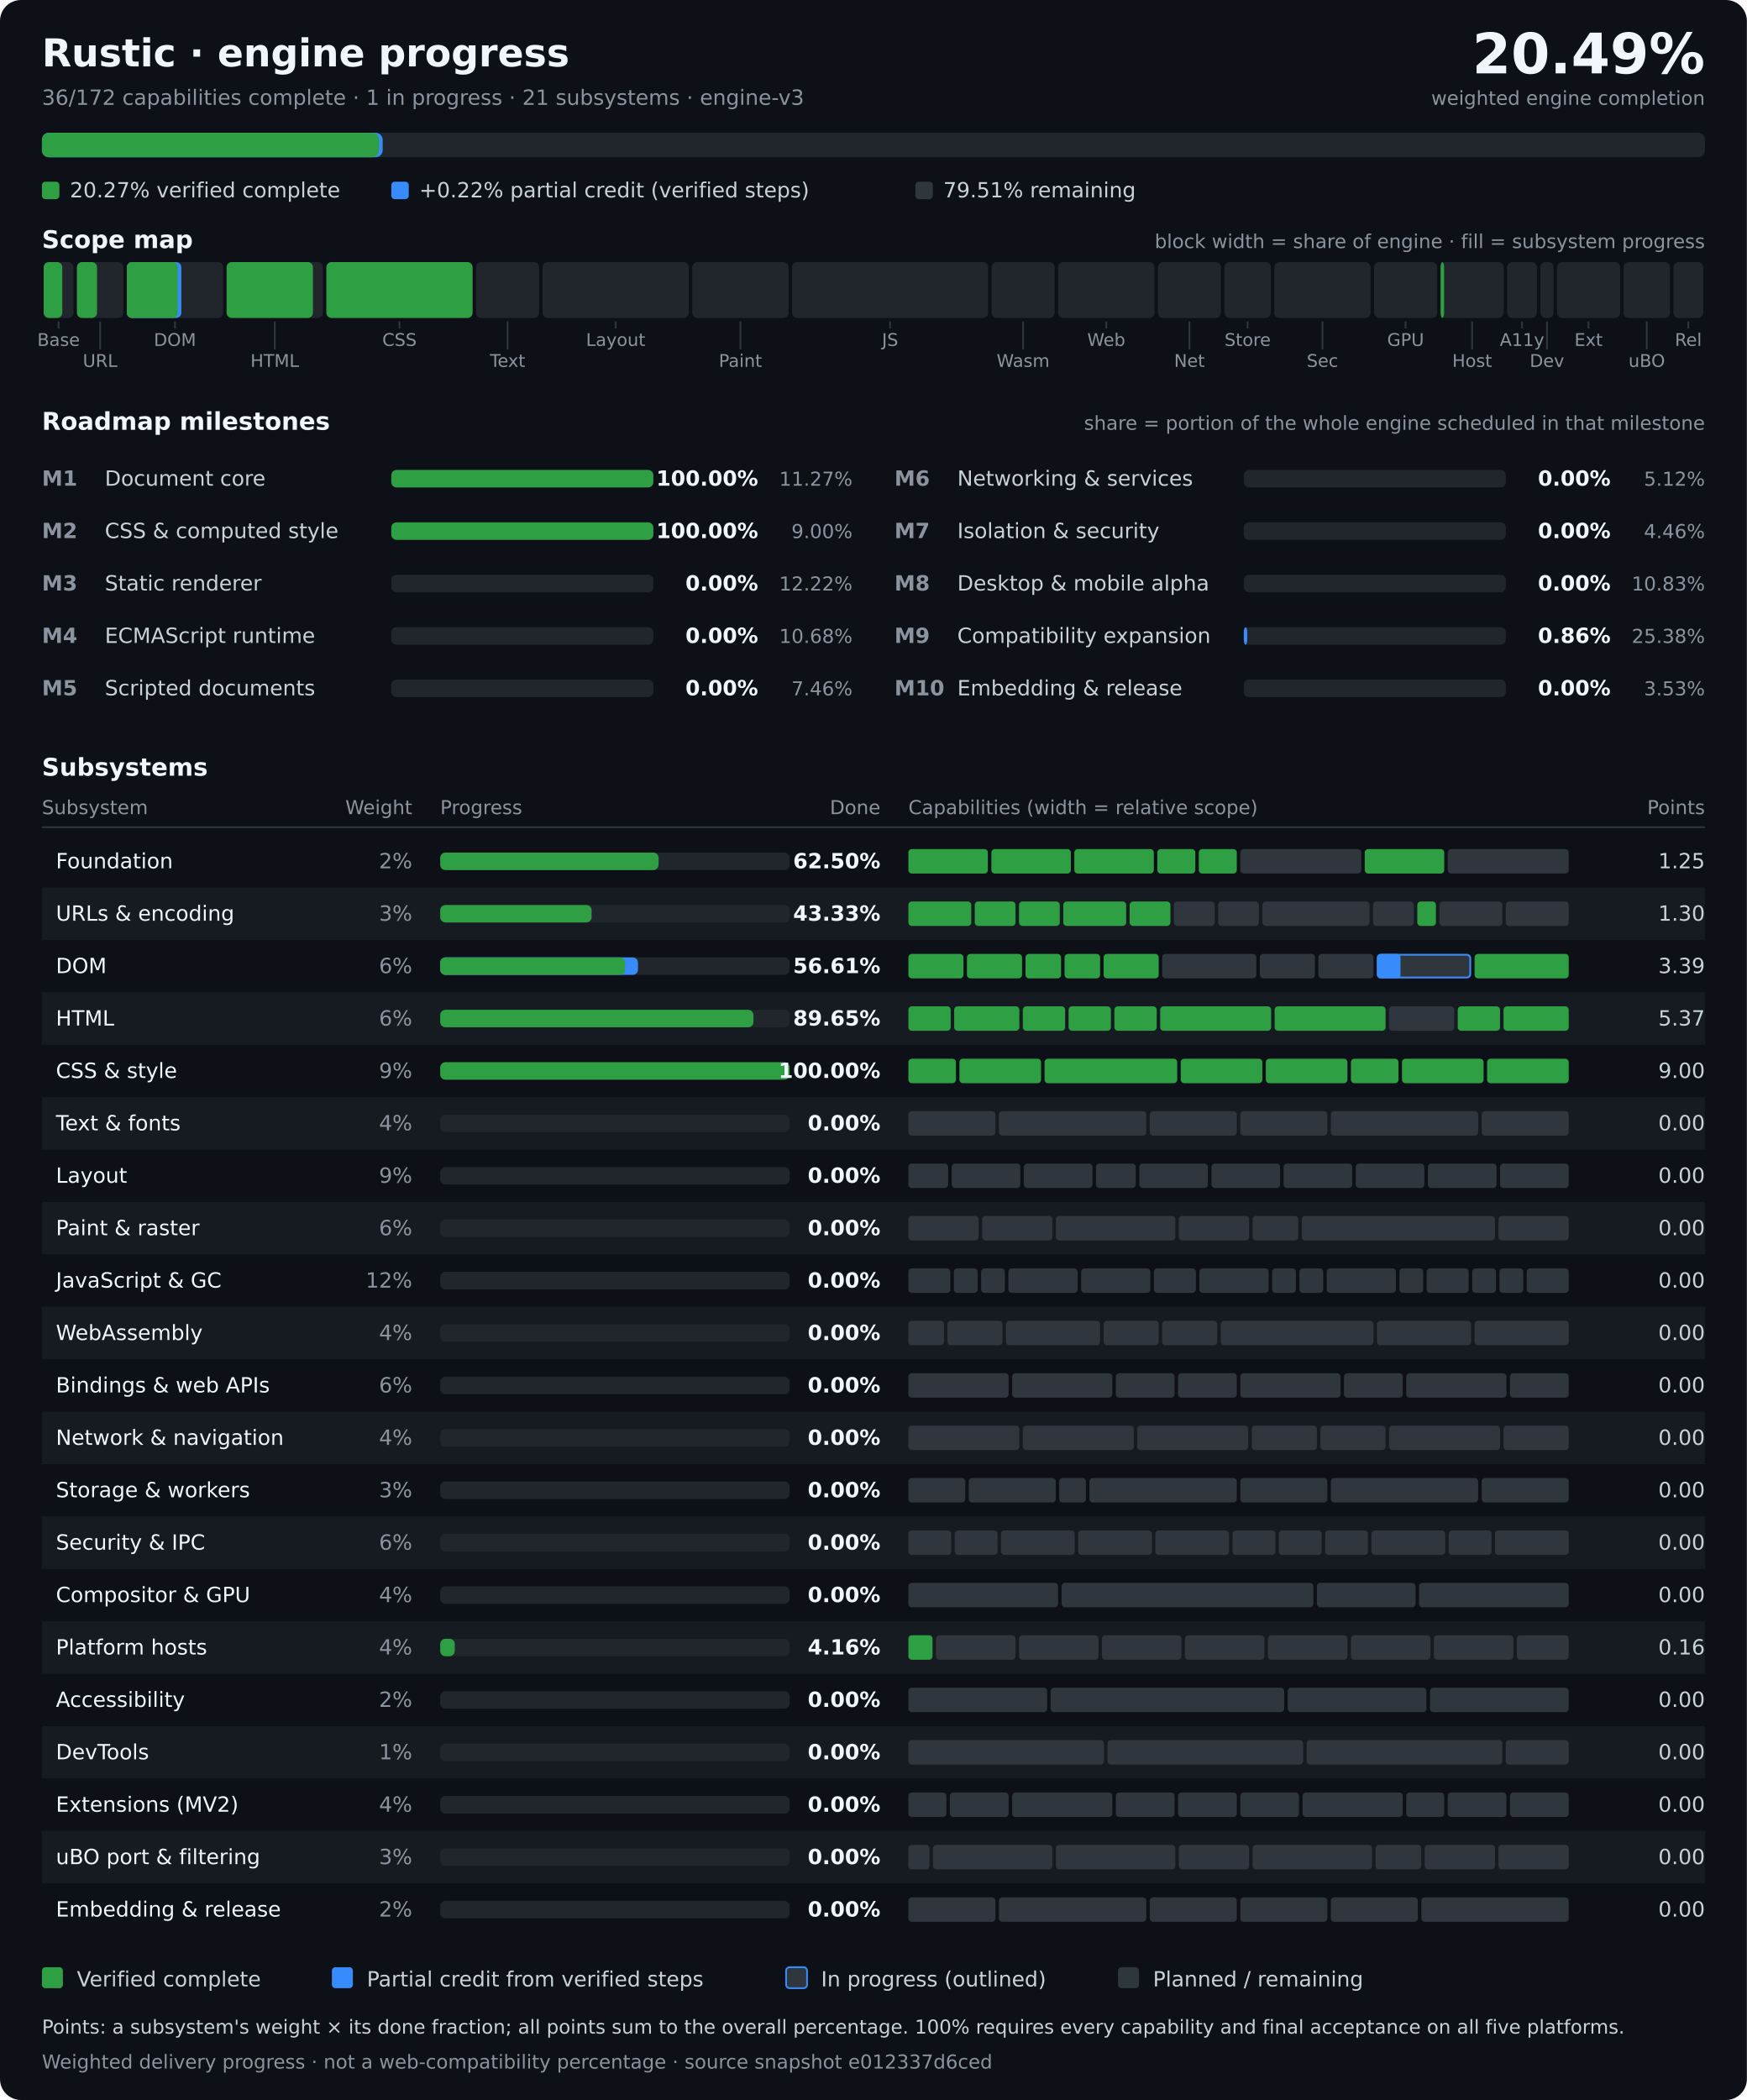
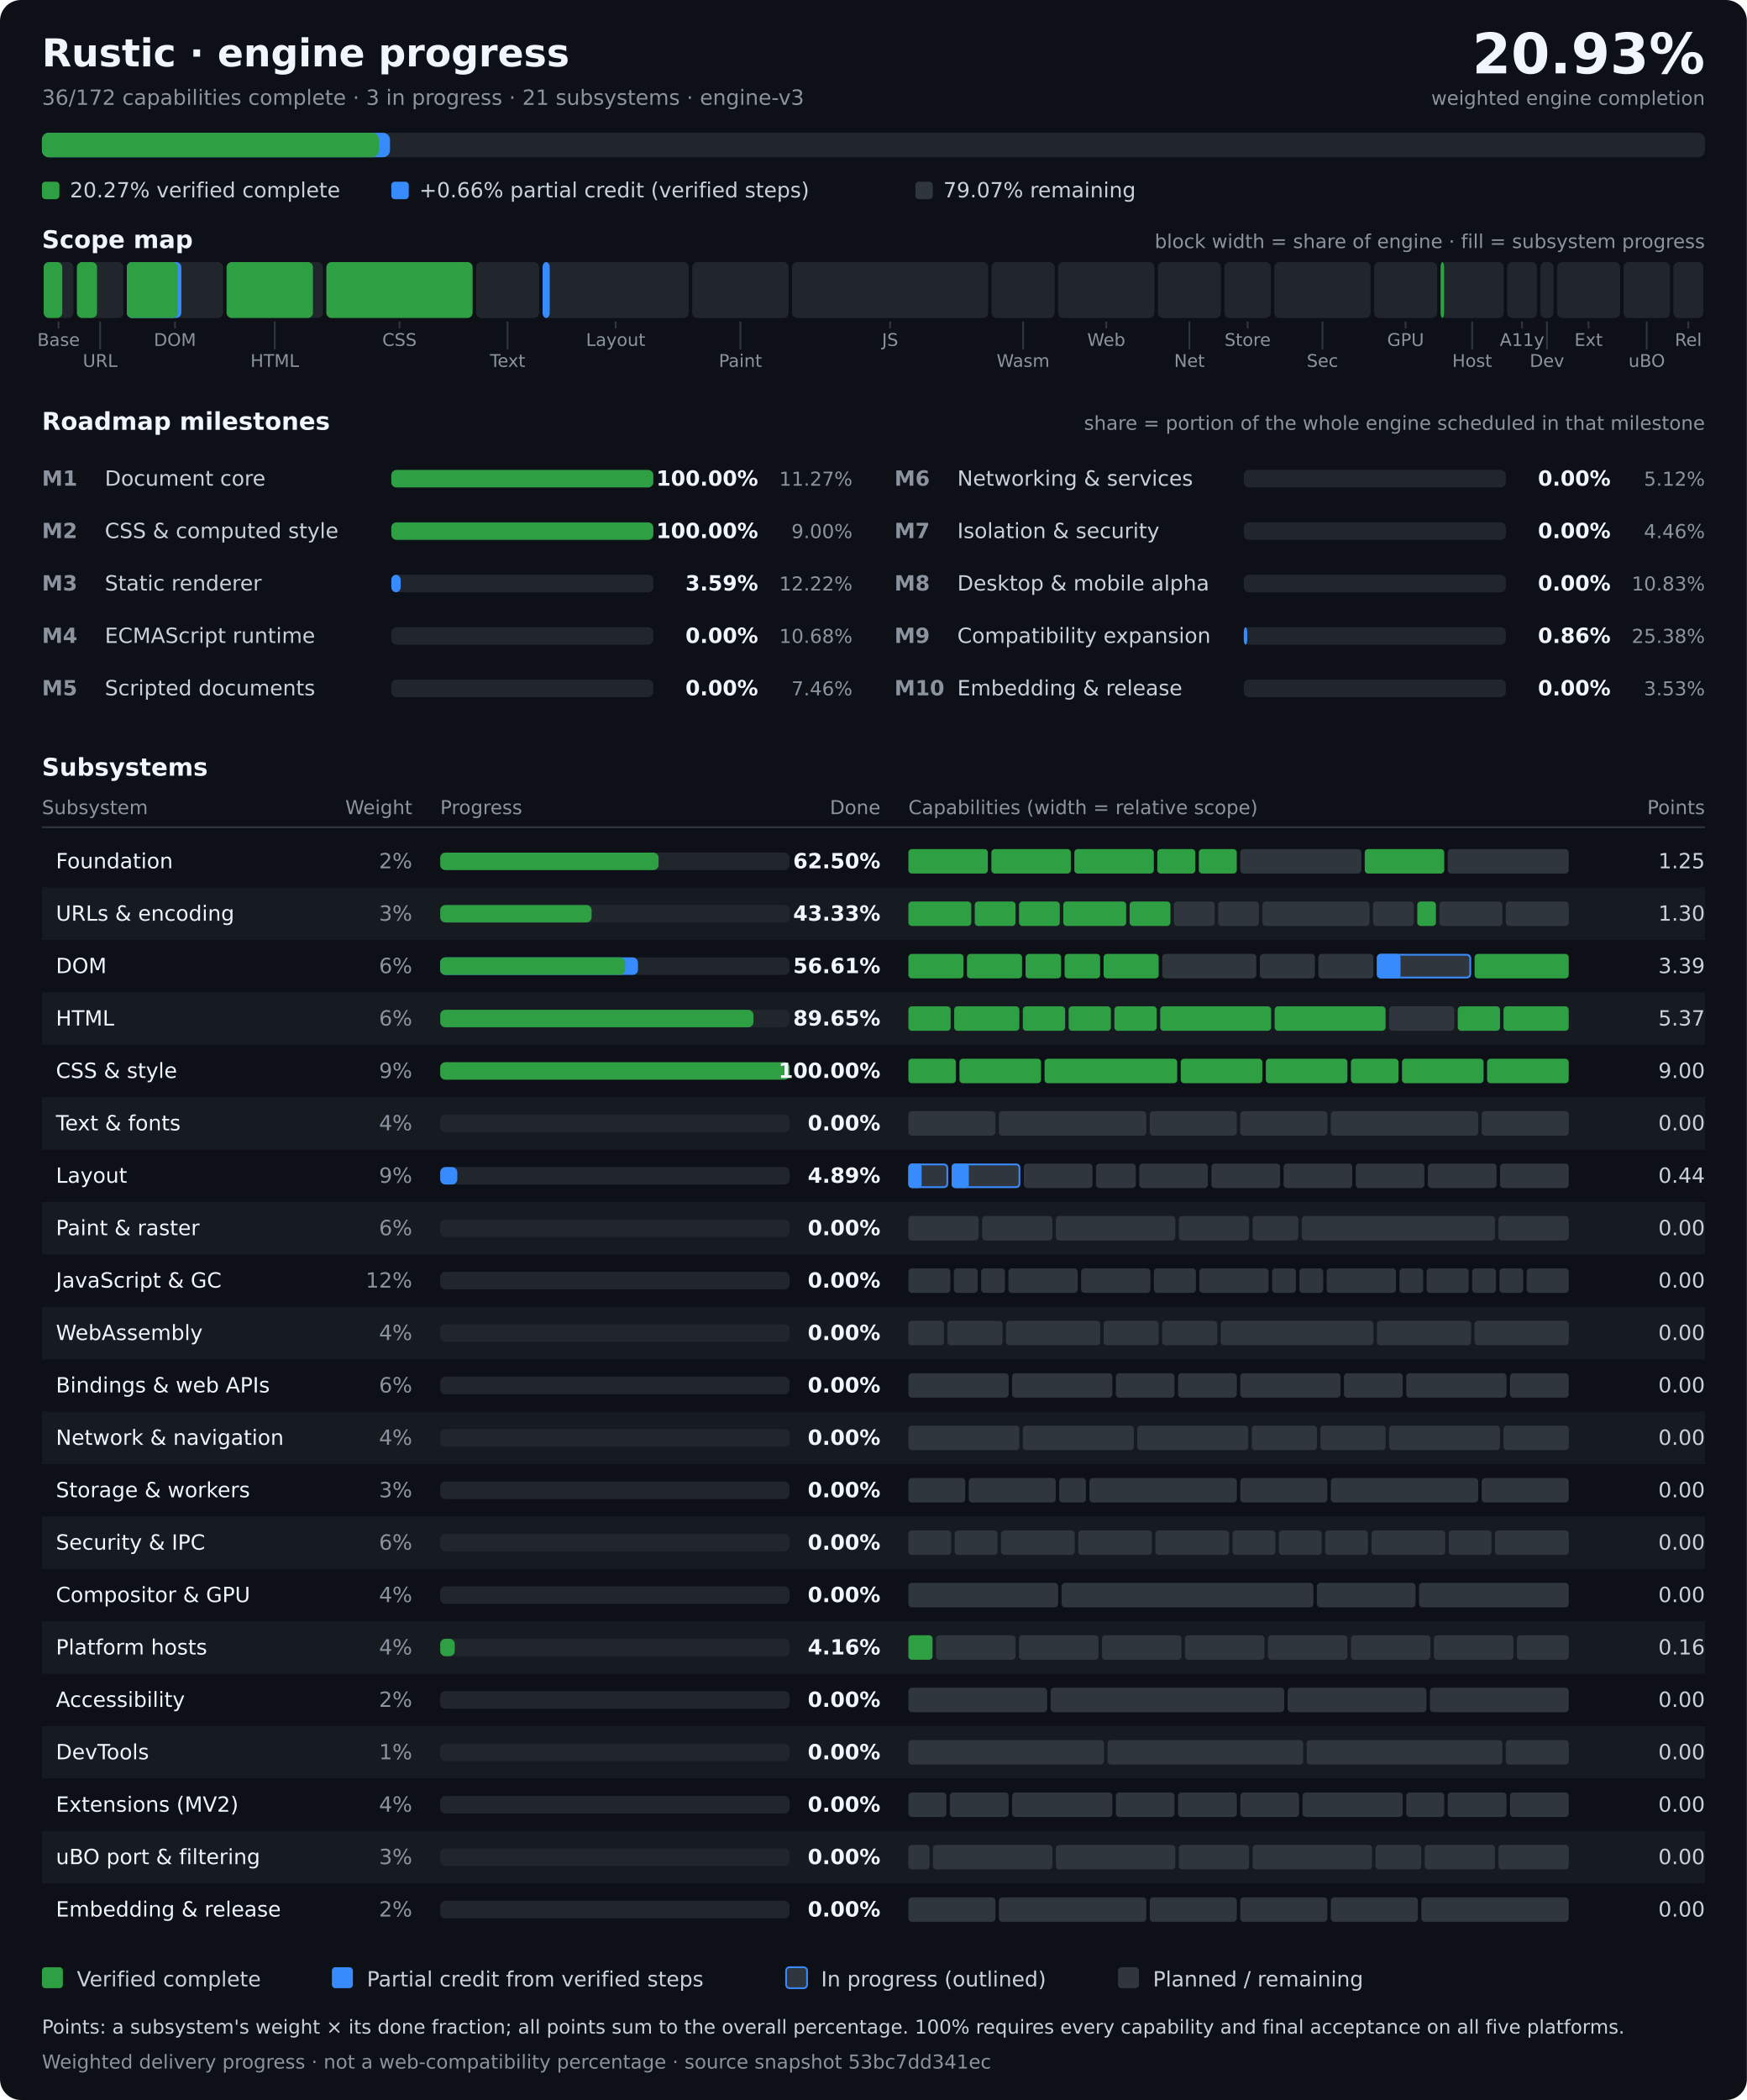
<svg xmlns="http://www.w3.org/2000/svg" width="1000" height="1202" viewBox="0 0 1000 1202" role="img" aria-labelledby="title desc">
  <rect width="1000" height="1202" rx="12" fill="#0d1117" />
  <g font-family="DejaVu Sans,Arial,sans-serif">
    <text x="24.00" y="38" fill="#f0f6fc" font-size="22" font-weight="700">Rustic · engine progress</text>
-     <text x="24.00" y="60" fill="#8b949e" font-size="12">36/172 capabilities complete · 1 in progress · 21 subsystems · engine-v3</text>
-     <text x="976.00" y="42" fill="#f0f6fc" font-size="32" text-anchor="end" font-weight="700">20.49%</text>
+     <text x="24.00" y="60" fill="#8b949e" font-size="12">36/172 capabilities complete · 3 in progress · 21 subsystems · engine-v3</text>
+     <text x="976.00" y="42" fill="#f0f6fc" font-size="32" text-anchor="end" font-weight="700">20.93%</text>
    <text x="976.00" y="60" fill="#8b949e" font-size="11" text-anchor="end">weighted engine completion</text>
    <rect x="24.00" y="76" width="952.00" height="14" rx="4" fill="#21262d" />
-     <rect x="24.00" y="76" width="195.06" height="14" rx="4" fill="#388bfd" />
+     <rect x="24.00" y="76" width="199.25" height="14" rx="4" fill="#388bfd" />
    <rect x="24.00" y="76" width="192.97" height="14" rx="4" fill="#2ea043" />
    <rect x="24" y="104" width="10" height="10" rx="2" fill="#2ea043" />
    <text x="40.00" y="113" fill="#c9d1d9" font-size="12">20.27% verified complete</text>
    <rect x="224" y="104" width="10" height="10" rx="2" fill="#388bfd" />
-     <text x="240.00" y="113" fill="#c9d1d9" font-size="12">+0.22% partial credit (verified steps)</text>
+     <text x="240.00" y="113" fill="#c9d1d9" font-size="12">+0.66% partial credit (verified steps)</text>
    <rect x="524" y="104" width="10" height="10" rx="2" fill="#30363d" />
-     <text x="540.00" y="113" fill="#c9d1d9" font-size="12">79.51% remaining</text>
+     <text x="540.00" y="113" fill="#c9d1d9" font-size="12">79.07% remaining</text>
    <text x="24.00" y="142" fill="#f0f6fc" font-size="14" font-weight="600">Scope map</text>
    <text x="976.00" y="142" fill="#8b949e" font-size="11" text-anchor="end">block width = share of engine · fill = subsystem progress</text>
    <g>
      <rect x="25.00" y="150" width="17.04" height="32" rx="3" fill="#21262d" />
      <rect x="25.00" y="150" width="10.65" height="32" rx="3" fill="#2ea043" />
      <rect x="33.02" y="184" width="1" height="4" fill="#30363d" />
      <text x="33.52" y="198" fill="#8b949e" font-size="10" text-anchor="middle">Base</text>
    </g>
    <g>
      <rect x="44.04" y="150" width="26.56" height="32" rx="3" fill="#21262d" />
      <rect x="44.04" y="150" width="11.51" height="32" rx="3" fill="#2ea043" />
      <rect x="56.82" y="184" width="1" height="16" fill="#30363d" />
      <text x="57.32" y="210" fill="#8b949e" font-size="10" text-anchor="middle">URL</text>
    </g>
    <g>
      <rect x="72.60" y="150" width="55.12" height="32" rx="3" fill="#21262d" />
      <rect x="72.60" y="150" width="31.20" height="32" rx="3" fill="#388bfd" />
      <rect x="72.60" y="150" width="29.18" height="32" rx="3" fill="#2ea043" />
      <rect x="99.66" y="184" width="1" height="4" fill="#30363d" />
      <text x="100.16" y="198" fill="#8b949e" font-size="10" text-anchor="middle">DOM</text>
    </g>
    <g>
      <rect x="129.72" y="150" width="55.12" height="32" rx="3" fill="#21262d" />
      <rect x="129.72" y="150" width="49.42" height="32" rx="3" fill="#2ea043" />
      <rect x="156.78" y="184" width="1" height="16" fill="#30363d" />
      <text x="157.28" y="210" fill="#8b949e" font-size="10" text-anchor="middle">HTML</text>
    </g>
    <g>
      <rect x="186.84" y="150" width="83.68" height="32" rx="3" fill="#21262d" />
      <rect x="186.84" y="150" width="83.68" height="32" rx="3" fill="#2ea043" />
      <rect x="228.18" y="184" width="1" height="4" fill="#30363d" />
      <text x="228.68" y="198" fill="#8b949e" font-size="10" text-anchor="middle">CSS</text>
    </g>
    <g>
      <rect x="272.52" y="150" width="36.08" height="32" rx="3" fill="#21262d" />
      <rect x="290.06" y="184" width="1" height="16" fill="#30363d" />
      <text x="290.56" y="210" fill="#8b949e" font-size="10" text-anchor="middle">Text</text>
    </g>
    <g>
      <rect x="310.60" y="150" width="83.68" height="32" rx="3" fill="#21262d" />
+       <rect x="310.60" y="150" width="4.09" height="32" rx="3" fill="#388bfd" />
      <rect x="351.94" y="184" width="1" height="4" fill="#30363d" />
      <text x="352.44" y="198" fill="#8b949e" font-size="10" text-anchor="middle">Layout</text>
    </g>
    <g>
      <rect x="396.28" y="150" width="55.12" height="32" rx="3" fill="#21262d" />
      <rect x="423.34" y="184" width="1" height="16" fill="#30363d" />
      <text x="423.84" y="210" fill="#8b949e" font-size="10" text-anchor="middle">Paint</text>
    </g>
    <g>
      <rect x="453.40" y="150" width="112.24" height="32" rx="3" fill="#21262d" />
      <rect x="509.02" y="184" width="1" height="4" fill="#30363d" />
      <text x="509.52" y="198" fill="#8b949e" font-size="10" text-anchor="middle">JS</text>
    </g>
    <g>
      <rect x="567.64" y="150" width="36.08" height="32" rx="3" fill="#21262d" />
      <rect x="585.18" y="184" width="1" height="16" fill="#30363d" />
      <text x="585.68" y="210" fill="#8b949e" font-size="10" text-anchor="middle">Wasm</text>
    </g>
    <g>
      <rect x="605.72" y="150" width="55.12" height="32" rx="3" fill="#21262d" />
      <rect x="632.78" y="184" width="1" height="4" fill="#30363d" />
      <text x="633.28" y="198" fill="#8b949e" font-size="10" text-anchor="middle">Web</text>
    </g>
    <g>
      <rect x="662.84" y="150" width="36.08" height="32" rx="3" fill="#21262d" />
      <rect x="680.38" y="184" width="1" height="16" fill="#30363d" />
      <text x="680.88" y="210" fill="#8b949e" font-size="10" text-anchor="middle">Net</text>
    </g>
    <g>
      <rect x="700.92" y="150" width="26.56" height="32" rx="3" fill="#21262d" />
      <rect x="713.70" y="184" width="1" height="4" fill="#30363d" />
      <text x="714.20" y="198" fill="#8b949e" font-size="10" text-anchor="middle">Store</text>
    </g>
    <g>
      <rect x="729.48" y="150" width="55.12" height="32" rx="3" fill="#21262d" />
      <rect x="756.54" y="184" width="1" height="16" fill="#30363d" />
      <text x="757.04" y="210" fill="#8b949e" font-size="10" text-anchor="middle">Sec</text>
    </g>
    <g>
      <rect x="786.60" y="150" width="36.08" height="32" rx="3" fill="#21262d" />
      <rect x="804.14" y="184" width="1" height="4" fill="#30363d" />
      <text x="804.64" y="198" fill="#8b949e" font-size="10" text-anchor="middle">GPU</text>
    </g>
    <g>
      <rect x="824.68" y="150" width="36.08" height="32" rx="3" fill="#21262d" />
      <rect x="824.68" y="150" width="2.00" height="32" rx="3" fill="#2ea043" />
      <rect x="842.22" y="184" width="1" height="16" fill="#30363d" />
      <text x="842.72" y="210" fill="#8b949e" font-size="10" text-anchor="middle">Host</text>
    </g>
    <g>
      <rect x="862.76" y="150" width="17.04" height="32" rx="3" fill="#21262d" />
      <rect x="870.78" y="184" width="1" height="4" fill="#30363d" />
      <text x="871.28" y="198" fill="#8b949e" font-size="10" text-anchor="middle">A11y</text>
    </g>
    <g>
      <rect x="881.80" y="150" width="7.52" height="32" rx="3" fill="#21262d" />
      <rect x="885.06" y="184" width="1" height="16" fill="#30363d" />
      <text x="885.56" y="210" fill="#8b949e" font-size="10" text-anchor="middle">Dev</text>
    </g>
    <g>
      <rect x="891.32" y="150" width="36.08" height="32" rx="3" fill="#21262d" />
      <rect x="908.86" y="184" width="1" height="4" fill="#30363d" />
      <text x="909.36" y="198" fill="#8b949e" font-size="10" text-anchor="middle">Ext</text>
    </g>
    <g>
      <rect x="929.40" y="150" width="26.56" height="32" rx="3" fill="#21262d" />
      <rect x="942.18" y="184" width="1" height="16" fill="#30363d" />
      <text x="942.68" y="210" fill="#8b949e" font-size="10" text-anchor="middle">uBO</text>
    </g>
    <g>
      <rect x="957.96" y="150" width="17.04" height="32" rx="3" fill="#21262d" />
      <rect x="965.98" y="184" width="1" height="4" fill="#30363d" />
      <text x="966.48" y="198" fill="#8b949e" font-size="10" text-anchor="middle">Rel</text>
    </g>
    <text x="24.00" y="246" fill="#f0f6fc" font-size="14" font-weight="600">Roadmap milestones</text>
    <text x="976.00" y="246" fill="#8b949e" font-size="11" text-anchor="end">share = portion of the whole engine scheduled in that milestone</text>
    <g>
      <text x="24.00" y="278" fill="#8b949e" font-size="12" font-weight="600">M1</text>
      <text x="60.00" y="278" fill="#c9d1d9" font-size="12">Document core</text>
      <rect x="224.00" y="269" width="150.00" height="10" rx="3" fill="#21262d" />
      <rect x="224.00" y="269" width="150.00" height="10" rx="3" fill="#2ea043" />
      <text x="434.00" y="278" fill="#f0f6fc" font-size="12" text-anchor="end" font-weight="600">100.00%</text>
      <text x="488.00" y="278" fill="#8b949e" font-size="11" text-anchor="end">11.27%</text>
    </g>
    <g>
      <text x="24.00" y="308" fill="#8b949e" font-size="12" font-weight="600">M2</text>
      <text x="60.00" y="308" fill="#c9d1d9" font-size="12">CSS &amp; computed style</text>
      <rect x="224.00" y="299" width="150.00" height="10" rx="3" fill="#21262d" />
      <rect x="224.00" y="299" width="150.00" height="10" rx="3" fill="#2ea043" />
      <text x="434.00" y="308" fill="#f0f6fc" font-size="12" text-anchor="end" font-weight="600">100.00%</text>
      <text x="488.00" y="308" fill="#8b949e" font-size="11" text-anchor="end">9.00%</text>
    </g>
    <g>
      <text x="24.00" y="338" fill="#8b949e" font-size="12" font-weight="600">M3</text>
      <text x="60.00" y="338" fill="#c9d1d9" font-size="12">Static renderer</text>
      <rect x="224.00" y="329" width="150.00" height="10" rx="3" fill="#21262d" />
-       <text x="434.00" y="338" fill="#f0f6fc" font-size="12" text-anchor="end" font-weight="600">0.00%</text>
+       <rect x="224.00" y="329" width="5.38" height="10" rx="3" fill="#388bfd" />
+       <text x="434.00" y="338" fill="#f0f6fc" font-size="12" text-anchor="end" font-weight="600">3.59%</text>
      <text x="488.00" y="338" fill="#8b949e" font-size="11" text-anchor="end">12.22%</text>
    </g>
    <g>
      <text x="24.00" y="368" fill="#8b949e" font-size="12" font-weight="600">M4</text>
      <text x="60.00" y="368" fill="#c9d1d9" font-size="12">ECMAScript runtime</text>
      <rect x="224.00" y="359" width="150.00" height="10" rx="3" fill="#21262d" />
      <text x="434.00" y="368" fill="#f0f6fc" font-size="12" text-anchor="end" font-weight="600">0.00%</text>
      <text x="488.00" y="368" fill="#8b949e" font-size="11" text-anchor="end">10.68%</text>
    </g>
    <g>
      <text x="24.00" y="398" fill="#8b949e" font-size="12" font-weight="600">M5</text>
      <text x="60.00" y="398" fill="#c9d1d9" font-size="12">Scripted documents</text>
      <rect x="224.00" y="389" width="150.00" height="10" rx="3" fill="#21262d" />
      <text x="434.00" y="398" fill="#f0f6fc" font-size="12" text-anchor="end" font-weight="600">0.00%</text>
      <text x="488.00" y="398" fill="#8b949e" font-size="11" text-anchor="end">7.46%</text>
    </g>
    <g>
      <text x="512.00" y="278" fill="#8b949e" font-size="12" font-weight="600">M6</text>
      <text x="548.00" y="278" fill="#c9d1d9" font-size="12">Networking &amp; services</text>
      <rect x="712.00" y="269" width="150.00" height="10" rx="3" fill="#21262d" />
      <text x="922.00" y="278" fill="#f0f6fc" font-size="12" text-anchor="end" font-weight="600">0.00%</text>
      <text x="976.00" y="278" fill="#8b949e" font-size="11" text-anchor="end">5.12%</text>
    </g>
    <g>
      <text x="512.00" y="308" fill="#8b949e" font-size="12" font-weight="600">M7</text>
      <text x="548.00" y="308" fill="#c9d1d9" font-size="12">Isolation &amp; security</text>
      <rect x="712.00" y="299" width="150.00" height="10" rx="3" fill="#21262d" />
      <text x="922.00" y="308" fill="#f0f6fc" font-size="12" text-anchor="end" font-weight="600">0.00%</text>
      <text x="976.00" y="308" fill="#8b949e" font-size="11" text-anchor="end">4.46%</text>
    </g>
    <g>
      <text x="512.00" y="338" fill="#8b949e" font-size="12" font-weight="600">M8</text>
      <text x="548.00" y="338" fill="#c9d1d9" font-size="12">Desktop &amp; mobile alpha</text>
      <rect x="712.00" y="329" width="150.00" height="10" rx="3" fill="#21262d" />
      <text x="922.00" y="338" fill="#f0f6fc" font-size="12" text-anchor="end" font-weight="600">0.00%</text>
      <text x="976.00" y="338" fill="#8b949e" font-size="11" text-anchor="end">10.83%</text>
    </g>
    <g>
      <text x="512.00" y="368" fill="#8b949e" font-size="12" font-weight="600">M9</text>
      <text x="548.00" y="368" fill="#c9d1d9" font-size="12">Compatibility expansion</text>
      <rect x="712.00" y="359" width="150.00" height="10" rx="3" fill="#21262d" />
      <rect x="712.00" y="359" width="2.00" height="10" rx="3" fill="#388bfd" />
      <text x="922.00" y="368" fill="#f0f6fc" font-size="12" text-anchor="end" font-weight="600">0.86%</text>
      <text x="976.00" y="368" fill="#8b949e" font-size="11" text-anchor="end">25.38%</text>
    </g>
    <g>
      <text x="512.00" y="398" fill="#8b949e" font-size="12" font-weight="600">M10</text>
      <text x="548.00" y="398" fill="#c9d1d9" font-size="12">Embedding &amp; release</text>
      <rect x="712.00" y="389" width="150.00" height="10" rx="3" fill="#21262d" />
      <text x="922.00" y="398" fill="#f0f6fc" font-size="12" text-anchor="end" font-weight="600">0.00%</text>
      <text x="976.00" y="398" fill="#8b949e" font-size="11" text-anchor="end">3.53%</text>
    </g>
    <text x="24.00" y="444" fill="#f0f6fc" font-size="14" font-weight="600">Subsystems</text>
    <text x="24.00" y="466" fill="#8b949e" font-size="11">Subsystem</text>
    <text x="236.00" y="466" fill="#8b949e" font-size="11" text-anchor="end">Weight</text>
    <text x="252.00" y="466" fill="#8b949e" font-size="11">Progress</text>
    <text x="504.00" y="466" fill="#8b949e" font-size="11" text-anchor="end">Done</text>
    <text x="520.00" y="466" fill="#8b949e" font-size="11">Capabilities (width = relative scope)</text>
    <text x="976.00" y="466" fill="#8b949e" font-size="11" text-anchor="end">Points</text>
    <rect x="24" y="473" width="952" height="1" fill="#30363d" />
    <g>
      <text x="32.00" y="497" fill="#f0f6fc" font-size="12">Foundation</text>
      <text x="236.00" y="497" fill="#8b949e" font-size="12" text-anchor="end">2%</text>
      <rect x="252.00" y="488" width="200.00" height="10" rx="3" fill="#21262d" />
      <rect x="252.00" y="488" width="125.00" height="10" rx="3" fill="#2ea043" />
      <text x="504.00" y="497" fill="#f0f6fc" font-size="12" text-anchor="end" font-weight="600">62.50%</text>
      <g>
        <rect x="520.00" y="486" width="45.50" height="14" rx="2" fill="#2ea043" />
      </g>
      <g>
        <rect x="567.50" y="486" width="45.50" height="14" rx="2" fill="#2ea043" />
      </g>
      <g>
        <rect x="615.00" y="486" width="45.50" height="14" rx="2" fill="#2ea043" />
      </g>
      <g>
        <rect x="662.50" y="486" width="21.75" height="14" rx="2" fill="#2ea043" />
      </g>
      <g>
        <rect x="686.25" y="486" width="21.75" height="14" rx="2" fill="#2ea043" />
      </g>
      <g>
        <rect x="710.00" y="486" width="69.25" height="14" rx="2" fill="#30363d" />
      </g>
      <g>
        <rect x="781.25" y="486" width="45.50" height="14" rx="2" fill="#2ea043" />
      </g>
      <g>
        <rect x="828.75" y="486" width="69.25" height="14" rx="2" fill="#30363d" />
      </g>
      <text x="976.00" y="497" fill="#c9d1d9" font-size="12" text-anchor="end">1.25</text>
    </g>
    <g>
      <rect x="24" y="508" width="952" height="30" fill="#161b22" />
      <text x="32.00" y="527" fill="#f0f6fc" font-size="12">URLs &amp; encoding</text>
      <text x="236.00" y="527" fill="#8b949e" font-size="12" text-anchor="end">3%</text>
      <rect x="252.00" y="518" width="200.00" height="10" rx="3" fill="#21262d" />
      <rect x="252.00" y="518" width="86.66" height="10" rx="3" fill="#2ea043" />
      <text x="504.00" y="527" fill="#f0f6fc" font-size="12" text-anchor="end" font-weight="600">43.33%</text>
      <g>
        <rect x="520.00" y="516" width="36.00" height="14" rx="2" fill="#2ea043" />
      </g>
      <g>
        <rect x="558.00" y="516" width="23.33" height="14" rx="2" fill="#2ea043" />
      </g>
      <g>
        <rect x="583.33" y="516" width="23.33" height="14" rx="2" fill="#2ea043" />
      </g>
      <g>
        <rect x="608.67" y="516" width="36.00" height="14" rx="2" fill="#2ea043" />
      </g>
      <g>
        <rect x="646.67" y="516" width="23.33" height="14" rx="2" fill="#2ea043" />
      </g>
      <g>
        <rect x="672.00" y="516" width="23.33" height="14" rx="2" fill="#30363d" />
      </g>
      <g>
        <rect x="697.33" y="516" width="23.33" height="14" rx="2" fill="#30363d" />
      </g>
      <g>
        <rect x="722.67" y="516" width="61.33" height="14" rx="2" fill="#30363d" />
      </g>
      <g>
        <rect x="786.00" y="516" width="23.33" height="14" rx="2" fill="#30363d" />
      </g>
      <g>
        <rect x="811.33" y="516" width="10.67" height="14" rx="2" fill="#2ea043" />
      </g>
      <g>
        <rect x="824.00" y="516" width="36.00" height="14" rx="2" fill="#30363d" />
      </g>
      <g>
        <rect x="862.00" y="516" width="36.00" height="14" rx="2" fill="#30363d" />
      </g>
      <text x="976.00" y="527" fill="#c9d1d9" font-size="12" text-anchor="end">1.30</text>
    </g>
    <g>
      <text x="32.00" y="557" fill="#f0f6fc" font-size="12">DOM</text>
      <text x="236.00" y="557" fill="#8b949e" font-size="12" text-anchor="end">6%</text>
      <rect x="252.00" y="548" width="200.00" height="10" rx="3" fill="#21262d" />
      <rect x="252.00" y="548" width="113.22" height="10" rx="3" fill="#388bfd" />
      <rect x="252.00" y="548" width="105.88" height="10" rx="3" fill="#2ea043" />
      <text x="504.00" y="557" fill="#f0f6fc" font-size="12" text-anchor="end" font-weight="600">56.61%</text>
      <g>
        <rect x="520.00" y="546" width="31.53" height="14" rx="2" fill="#2ea043" />
      </g>
      <g>
        <rect x="553.53" y="546" width="31.53" height="14" rx="2" fill="#2ea043" />
      </g>
      <g>
        <rect x="587.06" y="546" width="20.35" height="14" rx="2" fill="#2ea043" />
      </g>
      <g>
        <rect x="609.41" y="546" width="20.35" height="14" rx="2" fill="#2ea043" />
      </g>
      <g>
        <rect x="631.76" y="546" width="31.53" height="14" rx="2" fill="#2ea043" />
      </g>
      <g>
        <rect x="665.29" y="546" width="53.88" height="14" rx="2" fill="#30363d" />
      </g>
      <g>
        <rect x="721.18" y="546" width="31.53" height="14" rx="2" fill="#30363d" />
      </g>
      <g>
        <rect x="754.71" y="546" width="31.53" height="14" rx="2" fill="#30363d" />
      </g>
      <g>
        <rect x="788.24" y="546" width="53.88" height="14" rx="2" fill="#30363d" />
        <rect x="788.24" y="546" width="13.47" height="14" rx="2" fill="#388bfd" />
        <rect x="788.74" y="546.5" width="52.88" height="13" rx="2" fill="none" stroke="#388bfd" />
      </g>
      <g>
        <rect x="844.12" y="546" width="53.88" height="14" rx="2" fill="#2ea043" />
      </g>
      <text x="976.00" y="557" fill="#c9d1d9" font-size="12" text-anchor="end">3.39</text>
    </g>
    <g>
      <rect x="24" y="568" width="952" height="30" fill="#161b22" />
      <text x="32.00" y="587" fill="#f0f6fc" font-size="12">HTML</text>
      <text x="236.00" y="587" fill="#8b949e" font-size="12" text-anchor="end">6%</text>
      <rect x="252.00" y="578" width="200.00" height="10" rx="3" fill="#21262d" />
      <rect x="252.00" y="578" width="179.30" height="10" rx="3" fill="#2ea043" />
      <text x="504.00" y="587" fill="#f0f6fc" font-size="12" text-anchor="end" font-weight="600">89.65%</text>
      <g>
        <rect x="520.00" y="576" width="24.21" height="14" rx="2" fill="#2ea043" />
      </g>
      <g>
        <rect x="546.21" y="576" width="37.31" height="14" rx="2" fill="#2ea043" />
      </g>
      <g>
        <rect x="585.52" y="576" width="24.21" height="14" rx="2" fill="#2ea043" />
      </g>
      <g>
        <rect x="611.72" y="576" width="24.21" height="14" rx="2" fill="#2ea043" />
      </g>
      <g>
        <rect x="637.93" y="576" width="24.21" height="14" rx="2" fill="#2ea043" />
      </g>
      <g>
        <rect x="664.14" y="576" width="63.52" height="14" rx="2" fill="#2ea043" />
      </g>
      <g>
        <rect x="729.66" y="576" width="63.52" height="14" rx="2" fill="#2ea043" />
      </g>
      <g>
        <rect x="795.17" y="576" width="37.31" height="14" rx="2" fill="#30363d" />
      </g>
      <g>
        <rect x="834.48" y="576" width="24.21" height="14" rx="2" fill="#2ea043" />
      </g>
      <g>
        <rect x="860.69" y="576" width="37.31" height="14" rx="2" fill="#2ea043" />
      </g>
      <text x="976.00" y="587" fill="#c9d1d9" font-size="12" text-anchor="end">5.37</text>
    </g>
    <g>
      <text x="32.00" y="617" fill="#f0f6fc" font-size="12">CSS &amp; style</text>
      <text x="236.00" y="617" fill="#8b949e" font-size="12" text-anchor="end">9%</text>
      <rect x="252.00" y="608" width="200.00" height="10" rx="3" fill="#21262d" />
      <rect x="252.00" y="608" width="200.00" height="10" rx="3" fill="#2ea043" />
      <text x="504.00" y="617" fill="#f0f6fc" font-size="12" text-anchor="end" font-weight="600">100.00%</text>
      <g>
        <rect x="520.00" y="606" width="27.23" height="14" rx="2" fill="#2ea043" />
      </g>
      <g>
        <rect x="549.23" y="606" width="46.72" height="14" rx="2" fill="#2ea043" />
      </g>
      <g>
        <rect x="597.95" y="606" width="75.95" height="14" rx="2" fill="#2ea043" />
      </g>
      <g>
        <rect x="675.90" y="606" width="46.72" height="14" rx="2" fill="#2ea043" />
      </g>
      <g>
        <rect x="724.62" y="606" width="46.72" height="14" rx="2" fill="#2ea043" />
      </g>
      <g>
        <rect x="773.33" y="606" width="27.23" height="14" rx="2" fill="#2ea043" />
      </g>
      <g>
        <rect x="802.56" y="606" width="46.72" height="14" rx="2" fill="#2ea043" />
      </g>
      <g>
        <rect x="851.28" y="606" width="46.72" height="14" rx="2" fill="#2ea043" />
      </g>
      <text x="976.00" y="617" fill="#c9d1d9" font-size="12" text-anchor="end">9.00</text>
    </g>
    <g>
      <rect x="24" y="628" width="952" height="30" fill="#161b22" />
      <text x="32.00" y="647" fill="#f0f6fc" font-size="12">Text &amp; fonts</text>
      <text x="236.00" y="647" fill="#8b949e" font-size="12" text-anchor="end">4%</text>
      <rect x="252.00" y="638" width="200.00" height="10" rx="3" fill="#21262d" />
      <text x="504.00" y="647" fill="#f0f6fc" font-size="12" text-anchor="end" font-weight="600">0.00%</text>
      <g>
        <rect x="520.00" y="636" width="49.82" height="14" rx="2" fill="#30363d" />
      </g>
      <g>
        <rect x="571.82" y="636" width="84.36" height="14" rx="2" fill="#30363d" />
      </g>
      <g>
        <rect x="658.18" y="636" width="49.82" height="14" rx="2" fill="#30363d" />
      </g>
      <g>
        <rect x="710.00" y="636" width="49.82" height="14" rx="2" fill="#30363d" />
      </g>
      <g>
        <rect x="761.82" y="636" width="84.36" height="14" rx="2" fill="#30363d" />
      </g>
      <g>
        <rect x="848.18" y="636" width="49.82" height="14" rx="2" fill="#30363d" />
      </g>
      <text x="976.00" y="647" fill="#c9d1d9" font-size="12" text-anchor="end">0.00</text>
    </g>
    <g>
      <text x="32.00" y="677" fill="#f0f6fc" font-size="12">Layout</text>
      <text x="236.00" y="677" fill="#8b949e" font-size="12" text-anchor="end">9%</text>
      <rect x="252.00" y="668" width="200.00" height="10" rx="3" fill="#21262d" />
-       <text x="504.00" y="677" fill="#f0f6fc" font-size="12" text-anchor="end" font-weight="600">0.00%</text>
+       <rect x="252.00" y="668" width="9.78" height="10" rx="3" fill="#388bfd" />
+       <text x="504.00" y="677" fill="#f0f6fc" font-size="12" text-anchor="end" font-weight="600">4.89%</text>
      <g>
        <rect x="520.00" y="666" width="22.78" height="14" rx="2" fill="#30363d" />
+         <rect x="520.00" y="666" width="7.59" height="14" rx="2" fill="#388bfd" />
+         <rect x="520.50" y="666.5" width="21.78" height="13" rx="2" fill="none" stroke="#388bfd" />
      </g>
      <g>
        <rect x="544.78" y="666" width="39.30" height="14" rx="2" fill="#30363d" />
+         <rect x="544.78" y="666" width="9.83" height="14" rx="2" fill="#388bfd" />
+         <rect x="545.28" y="666.5" width="38.30" height="13" rx="2" fill="none" stroke="#388bfd" />
      </g>
      <g>
        <rect x="586.09" y="666" width="39.30" height="14" rx="2" fill="#30363d" />
      </g>
      <g>
        <rect x="627.39" y="666" width="22.78" height="14" rx="2" fill="#30363d" />
      </g>
      <g>
        <rect x="652.17" y="666" width="39.30" height="14" rx="2" fill="#30363d" />
      </g>
      <g>
        <rect x="693.48" y="666" width="39.30" height="14" rx="2" fill="#30363d" />
      </g>
      <g>
        <rect x="734.78" y="666" width="39.30" height="14" rx="2" fill="#30363d" />
      </g>
      <g>
        <rect x="776.09" y="666" width="39.30" height="14" rx="2" fill="#30363d" />
      </g>
      <g>
        <rect x="817.39" y="666" width="39.30" height="14" rx="2" fill="#30363d" />
      </g>
      <g>
        <rect x="858.70" y="666" width="39.30" height="14" rx="2" fill="#30363d" />
      </g>
-       <text x="976.00" y="677" fill="#c9d1d9" font-size="12" text-anchor="end">0.00</text>
+       <text x="976.00" y="677" fill="#c9d1d9" font-size="12" text-anchor="end">0.44</text>
    </g>
    <g>
      <rect x="24" y="688" width="952" height="30" fill="#161b22" />
      <text x="32.00" y="707" fill="#f0f6fc" font-size="12">Paint &amp; raster</text>
      <text x="236.00" y="707" fill="#8b949e" font-size="12" text-anchor="end">6%</text>
      <rect x="252.00" y="698" width="200.00" height="10" rx="3" fill="#21262d" />
      <text x="504.00" y="707" fill="#f0f6fc" font-size="12" text-anchor="end" font-weight="600">0.00%</text>
      <g>
        <rect x="520.00" y="696" width="40.22" height="14" rx="2" fill="#30363d" />
      </g>
      <g>
        <rect x="562.22" y="696" width="40.22" height="14" rx="2" fill="#30363d" />
      </g>
      <g>
        <rect x="604.44" y="696" width="68.37" height="14" rx="2" fill="#30363d" />
      </g>
      <g>
        <rect x="674.81" y="696" width="40.22" height="14" rx="2" fill="#30363d" />
      </g>
      <g>
        <rect x="717.04" y="696" width="26.15" height="14" rx="2" fill="#30363d" />
      </g>
      <g>
        <rect x="745.19" y="696" width="110.59" height="14" rx="2" fill="#30363d" />
      </g>
      <g>
        <rect x="857.78" y="696" width="40.22" height="14" rx="2" fill="#30363d" />
      </g>
      <text x="976.00" y="707" fill="#c9d1d9" font-size="12" text-anchor="end">0.00</text>
    </g>
    <g>
      <text x="32.00" y="737" fill="#f0f6fc" font-size="12">JavaScript &amp; GC</text>
      <text x="236.00" y="737" fill="#8b949e" font-size="12" text-anchor="end">12%</text>
      <rect x="252.00" y="728" width="200.00" height="10" rx="3" fill="#21262d" />
      <text x="504.00" y="737" fill="#f0f6fc" font-size="12" text-anchor="end" font-weight="600">0.00%</text>
      <g>
        <rect x="520.00" y="726" width="24.03" height="14" rx="2" fill="#30363d" />
      </g>
      <g>
        <rect x="546.03" y="726" width="13.62" height="14" rx="2" fill="#30363d" />
      </g>
      <g>
        <rect x="561.64" y="726" width="13.62" height="14" rx="2" fill="#30363d" />
      </g>
      <g>
        <rect x="577.26" y="726" width="39.64" height="14" rx="2" fill="#30363d" />
      </g>
      <g>
        <rect x="618.90" y="726" width="39.64" height="14" rx="2" fill="#30363d" />
      </g>
      <g>
        <rect x="660.55" y="726" width="24.03" height="14" rx="2" fill="#30363d" />
      </g>
      <g>
        <rect x="686.58" y="726" width="39.64" height="14" rx="2" fill="#30363d" />
      </g>
      <g>
        <rect x="728.22" y="726" width="13.62" height="14" rx="2" fill="#30363d" />
      </g>
      <g>
        <rect x="743.84" y="726" width="13.62" height="14" rx="2" fill="#30363d" />
      </g>
      <g>
        <rect x="759.45" y="726" width="39.64" height="14" rx="2" fill="#30363d" />
      </g>
      <g>
        <rect x="801.10" y="726" width="13.62" height="14" rx="2" fill="#30363d" />
      </g>
      <g>
        <rect x="816.71" y="726" width="24.03" height="14" rx="2" fill="#30363d" />
      </g>
      <g>
        <rect x="842.74" y="726" width="13.62" height="14" rx="2" fill="#30363d" />
      </g>
      <g>
        <rect x="858.36" y="726" width="13.62" height="14" rx="2" fill="#30363d" />
      </g>
      <g>
        <rect x="873.97" y="726" width="24.03" height="14" rx="2" fill="#30363d" />
      </g>
      <text x="976.00" y="737" fill="#c9d1d9" font-size="12" text-anchor="end">0.00</text>
    </g>
    <g>
      <rect x="24" y="748" width="952" height="30" fill="#161b22" />
      <text x="32.00" y="767" fill="#f0f6fc" font-size="12">WebAssembly</text>
      <text x="236.00" y="767" fill="#8b949e" font-size="12" text-anchor="end">4%</text>
      <rect x="252.00" y="758" width="200.00" height="10" rx="3" fill="#21262d" />
      <text x="504.00" y="767" fill="#f0f6fc" font-size="12" text-anchor="end" font-weight="600">0.00%</text>
      <g>
        <rect x="520.00" y="756" width="20.35" height="14" rx="2" fill="#30363d" />
      </g>
      <g>
        <rect x="542.35" y="756" width="31.53" height="14" rx="2" fill="#30363d" />
      </g>
      <g>
        <rect x="575.88" y="756" width="53.88" height="14" rx="2" fill="#30363d" />
      </g>
      <g>
        <rect x="631.76" y="756" width="31.53" height="14" rx="2" fill="#30363d" />
      </g>
      <g>
        <rect x="665.29" y="756" width="31.53" height="14" rx="2" fill="#30363d" />
      </g>
      <g>
        <rect x="698.82" y="756" width="87.41" height="14" rx="2" fill="#30363d" />
      </g>
      <g>
        <rect x="788.24" y="756" width="53.88" height="14" rx="2" fill="#30363d" />
      </g>
      <g>
        <rect x="844.12" y="756" width="53.88" height="14" rx="2" fill="#30363d" />
      </g>
      <text x="976.00" y="767" fill="#c9d1d9" font-size="12" text-anchor="end">0.00</text>
    </g>
    <g>
      <text x="32.00" y="797" fill="#f0f6fc" font-size="12">Bindings &amp; web APIs</text>
      <text x="236.00" y="797" fill="#8b949e" font-size="12" text-anchor="end">6%</text>
      <rect x="252.00" y="788" width="200.00" height="10" rx="3" fill="#21262d" />
      <text x="504.00" y="797" fill="#f0f6fc" font-size="12" text-anchor="end" font-weight="600">0.00%</text>
      <g>
        <rect x="520.00" y="786" width="57.38" height="14" rx="2" fill="#30363d" />
      </g>
      <g>
        <rect x="579.38" y="786" width="57.38" height="14" rx="2" fill="#30363d" />
      </g>
      <g>
        <rect x="638.75" y="786" width="33.62" height="14" rx="2" fill="#30363d" />
      </g>
      <g>
        <rect x="674.38" y="786" width="33.62" height="14" rx="2" fill="#30363d" />
      </g>
      <g>
        <rect x="710.00" y="786" width="57.38" height="14" rx="2" fill="#30363d" />
      </g>
      <g>
        <rect x="769.38" y="786" width="33.62" height="14" rx="2" fill="#30363d" />
      </g>
      <g>
        <rect x="805.00" y="786" width="57.38" height="14" rx="2" fill="#30363d" />
      </g>
      <g>
        <rect x="864.38" y="786" width="33.62" height="14" rx="2" fill="#30363d" />
      </g>
      <text x="976.00" y="797" fill="#c9d1d9" font-size="12" text-anchor="end">0.00</text>
    </g>
    <g>
      <rect x="24" y="808" width="952" height="30" fill="#161b22" />
      <text x="32.00" y="827" fill="#f0f6fc" font-size="12">Network &amp; navigation</text>
      <text x="236.00" y="827" fill="#8b949e" font-size="12" text-anchor="end">4%</text>
      <rect x="252.00" y="818" width="200.00" height="10" rx="3" fill="#21262d" />
      <text x="504.00" y="827" fill="#f0f6fc" font-size="12" text-anchor="end" font-weight="600">0.00%</text>
      <g>
        <rect x="520.00" y="816" width="63.52" height="14" rx="2" fill="#30363d" />
      </g>
      <g>
        <rect x="585.52" y="816" width="63.52" height="14" rx="2" fill="#30363d" />
      </g>
      <g>
        <rect x="651.03" y="816" width="63.52" height="14" rx="2" fill="#30363d" />
      </g>
      <g>
        <rect x="716.55" y="816" width="37.31" height="14" rx="2" fill="#30363d" />
      </g>
      <g>
        <rect x="755.86" y="816" width="37.31" height="14" rx="2" fill="#30363d" />
      </g>
      <g>
        <rect x="795.17" y="816" width="63.52" height="14" rx="2" fill="#30363d" />
      </g>
      <g>
        <rect x="860.69" y="816" width="37.31" height="14" rx="2" fill="#30363d" />
      </g>
      <text x="976.00" y="827" fill="#c9d1d9" font-size="12" text-anchor="end">0.00</text>
    </g>
    <g>
      <text x="32.00" y="857" fill="#f0f6fc" font-size="12">Storage &amp; workers</text>
      <text x="236.00" y="857" fill="#8b949e" font-size="12" text-anchor="end">3%</text>
      <rect x="252.00" y="848" width="200.00" height="10" rx="3" fill="#21262d" />
      <text x="504.00" y="857" fill="#f0f6fc" font-size="12" text-anchor="end" font-weight="600">0.00%</text>
      <g>
        <rect x="520.00" y="846" width="32.55" height="14" rx="2" fill="#30363d" />
      </g>
      <g>
        <rect x="554.55" y="846" width="49.82" height="14" rx="2" fill="#30363d" />
      </g>
      <g>
        <rect x="606.36" y="846" width="15.27" height="14" rx="2" fill="#30363d" />
      </g>
      <g>
        <rect x="623.64" y="846" width="84.36" height="14" rx="2" fill="#30363d" />
      </g>
      <g>
        <rect x="710.00" y="846" width="49.82" height="14" rx="2" fill="#30363d" />
      </g>
      <g>
        <rect x="761.82" y="846" width="84.36" height="14" rx="2" fill="#30363d" />
      </g>
      <g>
        <rect x="848.18" y="846" width="49.82" height="14" rx="2" fill="#30363d" />
      </g>
      <text x="976.00" y="857" fill="#c9d1d9" font-size="12" text-anchor="end">0.00</text>
    </g>
    <g>
      <rect x="24" y="868" width="952" height="30" fill="#161b22" />
      <text x="32.00" y="887" fill="#f0f6fc" font-size="12">Security &amp; IPC</text>
      <text x="236.00" y="887" fill="#8b949e" font-size="12" text-anchor="end">6%</text>
      <rect x="252.00" y="878" width="200.00" height="10" rx="3" fill="#21262d" />
      <text x="504.00" y="887" fill="#f0f6fc" font-size="12" text-anchor="end" font-weight="600">0.00%</text>
      <g>
        <rect x="520.00" y="876" width="24.51" height="14" rx="2" fill="#30363d" />
      </g>
      <g>
        <rect x="546.51" y="876" width="24.51" height="14" rx="2" fill="#30363d" />
      </g>
      <g>
        <rect x="573.02" y="876" width="42.19" height="14" rx="2" fill="#30363d" />
      </g>
      <g>
        <rect x="617.21" y="876" width="42.19" height="14" rx="2" fill="#30363d" />
      </g>
      <g>
        <rect x="661.40" y="876" width="42.19" height="14" rx="2" fill="#30363d" />
      </g>
      <g>
        <rect x="705.58" y="876" width="24.51" height="14" rx="2" fill="#30363d" />
      </g>
      <g>
        <rect x="732.09" y="876" width="24.51" height="14" rx="2" fill="#30363d" />
      </g>
      <g>
        <rect x="758.60" y="876" width="24.51" height="14" rx="2" fill="#30363d" />
      </g>
      <g>
        <rect x="785.12" y="876" width="42.19" height="14" rx="2" fill="#30363d" />
      </g>
      <g>
        <rect x="829.30" y="876" width="24.51" height="14" rx="2" fill="#30363d" />
      </g>
      <g>
        <rect x="855.81" y="876" width="42.19" height="14" rx="2" fill="#30363d" />
      </g>
      <text x="976.00" y="887" fill="#c9d1d9" font-size="12" text-anchor="end">0.00</text>
    </g>
    <g>
      <text x="32.00" y="917" fill="#f0f6fc" font-size="12">Compositor &amp; GPU</text>
      <text x="236.00" y="917" fill="#8b949e" font-size="12" text-anchor="end">4%</text>
      <rect x="252.00" y="908" width="200.00" height="10" rx="3" fill="#21262d" />
      <text x="504.00" y="917" fill="#f0f6fc" font-size="12" text-anchor="end" font-weight="600">0.00%</text>
      <g>
        <rect x="520.00" y="906" width="85.69" height="14" rx="2" fill="#30363d" />
      </g>
      <g>
        <rect x="607.69" y="906" width="144.15" height="14" rx="2" fill="#30363d" />
      </g>
      <g>
        <rect x="753.85" y="906" width="56.46" height="14" rx="2" fill="#30363d" />
      </g>
      <g>
        <rect x="812.31" y="906" width="85.69" height="14" rx="2" fill="#30363d" />
      </g>
      <text x="976.00" y="917" fill="#c9d1d9" font-size="12" text-anchor="end">0.00</text>
    </g>
    <g>
      <rect x="24" y="928" width="952" height="30" fill="#161b22" />
      <text x="32.00" y="947" fill="#f0f6fc" font-size="12">Platform hosts</text>
      <text x="236.00" y="947" fill="#8b949e" font-size="12" text-anchor="end">4%</text>
      <rect x="252.00" y="938" width="200.00" height="10" rx="3" fill="#21262d" />
      <rect x="252.00" y="938" width="8.32" height="10" rx="3" fill="#2ea043" />
      <text x="504.00" y="947" fill="#f0f6fc" font-size="12" text-anchor="end" font-weight="600">4.16%</text>
      <g>
        <rect x="520.00" y="936" width="13.83" height="14" rx="2" fill="#2ea043" />
      </g>
      <g>
        <rect x="535.83" y="936" width="45.50" height="14" rx="2" fill="#30363d" />
      </g>
      <g>
        <rect x="583.33" y="936" width="45.50" height="14" rx="2" fill="#30363d" />
      </g>
      <g>
        <rect x="630.83" y="936" width="45.50" height="14" rx="2" fill="#30363d" />
      </g>
      <g>
        <rect x="678.33" y="936" width="45.50" height="14" rx="2" fill="#30363d" />
      </g>
      <g>
        <rect x="725.83" y="936" width="45.50" height="14" rx="2" fill="#30363d" />
      </g>
      <g>
        <rect x="773.33" y="936" width="45.50" height="14" rx="2" fill="#30363d" />
      </g>
      <g>
        <rect x="820.83" y="936" width="45.50" height="14" rx="2" fill="#30363d" />
      </g>
      <g>
        <rect x="868.33" y="936" width="29.67" height="14" rx="2" fill="#30363d" />
      </g>
      <text x="976.00" y="947" fill="#c9d1d9" font-size="12" text-anchor="end">0.16</text>
    </g>
    <g>
      <text x="32.00" y="977" fill="#f0f6fc" font-size="12">Accessibility</text>
      <text x="236.00" y="977" fill="#8b949e" font-size="12" text-anchor="end">2%</text>
      <rect x="252.00" y="968" width="200.00" height="10" rx="3" fill="#21262d" />
      <text x="504.00" y="977" fill="#f0f6fc" font-size="12" text-anchor="end" font-weight="600">0.00%</text>
      <g>
        <rect x="520.00" y="966" width="79.43" height="14" rx="2" fill="#30363d" />
      </g>
      <g>
        <rect x="601.43" y="966" width="133.71" height="14" rx="2" fill="#30363d" />
      </g>
      <g>
        <rect x="737.14" y="966" width="79.43" height="14" rx="2" fill="#30363d" />
      </g>
      <g>
        <rect x="818.57" y="966" width="79.43" height="14" rx="2" fill="#30363d" />
      </g>
      <text x="976.00" y="977" fill="#c9d1d9" font-size="12" text-anchor="end">0.00</text>
    </g>
    <g>
      <rect x="24" y="988" width="952" height="30" fill="#161b22" />
      <text x="32.00" y="1007" fill="#f0f6fc" font-size="12">DevTools</text>
      <text x="236.00" y="1007" fill="#8b949e" font-size="12" text-anchor="end">1%</text>
      <rect x="252.00" y="998" width="200.00" height="10" rx="3" fill="#21262d" />
      <text x="504.00" y="1007" fill="#f0f6fc" font-size="12" text-anchor="end" font-weight="600">0.00%</text>
      <g>
        <rect x="520.00" y="996" width="112.00" height="14" rx="2" fill="#30363d" />
      </g>
      <g>
        <rect x="634.00" y="996" width="112.00" height="14" rx="2" fill="#30363d" />
      </g>
      <g>
        <rect x="748.00" y="996" width="112.00" height="14" rx="2" fill="#30363d" />
      </g>
      <g>
        <rect x="862.00" y="996" width="36.00" height="14" rx="2" fill="#30363d" />
      </g>
      <text x="976.00" y="1007" fill="#c9d1d9" font-size="12" text-anchor="end">0.00</text>
    </g>
    <g>
      <text x="32.00" y="1037" fill="#f0f6fc" font-size="12">Extensions (MV2)</text>
      <text x="236.00" y="1037" fill="#8b949e" font-size="12" text-anchor="end">4%</text>
      <rect x="252.00" y="1028" width="200.00" height="10" rx="3" fill="#21262d" />
      <text x="504.00" y="1037" fill="#f0f6fc" font-size="12" text-anchor="end" font-weight="600">0.00%</text>
      <g>
        <rect x="520.00" y="1026" width="21.75" height="14" rx="2" fill="#30363d" />
      </g>
      <g>
        <rect x="543.75" y="1026" width="33.62" height="14" rx="2" fill="#30363d" />
      </g>
      <g>
        <rect x="579.38" y="1026" width="57.38" height="14" rx="2" fill="#30363d" />
      </g>
      <g>
        <rect x="638.75" y="1026" width="33.62" height="14" rx="2" fill="#30363d" />
      </g>
      <g>
        <rect x="674.38" y="1026" width="33.62" height="14" rx="2" fill="#30363d" />
      </g>
      <g>
        <rect x="710.00" y="1026" width="33.62" height="14" rx="2" fill="#30363d" />
      </g>
      <g>
        <rect x="745.62" y="1026" width="57.38" height="14" rx="2" fill="#30363d" />
      </g>
      <g>
        <rect x="805.00" y="1026" width="21.75" height="14" rx="2" fill="#30363d" />
      </g>
      <g>
        <rect x="828.75" y="1026" width="33.62" height="14" rx="2" fill="#30363d" />
      </g>
      <g>
        <rect x="864.38" y="1026" width="33.62" height="14" rx="2" fill="#30363d" />
      </g>
      <text x="976.00" y="1037" fill="#c9d1d9" font-size="12" text-anchor="end">0.00</text>
    </g>
    <g>
      <rect x="24" y="1048" width="952" height="30" fill="#161b22" />
      <text x="32.00" y="1067" fill="#f0f6fc" font-size="12">uBO port &amp; filtering</text>
      <text x="236.00" y="1067" fill="#8b949e" font-size="12" text-anchor="end">3%</text>
      <rect x="252.00" y="1058" width="200.00" height="10" rx="3" fill="#21262d" />
      <text x="504.00" y="1067" fill="#f0f6fc" font-size="12" text-anchor="end" font-weight="600">0.00%</text>
      <g>
        <rect x="520.00" y="1056" width="12.07" height="14" rx="2" fill="#30363d" />
      </g>
      <g>
        <rect x="534.07" y="1056" width="68.37" height="14" rx="2" fill="#30363d" />
      </g>
      <g>
        <rect x="604.44" y="1056" width="68.37" height="14" rx="2" fill="#30363d" />
      </g>
      <g>
        <rect x="674.81" y="1056" width="40.22" height="14" rx="2" fill="#30363d" />
      </g>
      <g>
        <rect x="717.04" y="1056" width="68.37" height="14" rx="2" fill="#30363d" />
      </g>
      <g>
        <rect x="787.41" y="1056" width="26.15" height="14" rx="2" fill="#30363d" />
      </g>
      <g>
        <rect x="815.56" y="1056" width="40.22" height="14" rx="2" fill="#30363d" />
      </g>
      <g>
        <rect x="857.78" y="1056" width="40.22" height="14" rx="2" fill="#30363d" />
      </g>
      <text x="976.00" y="1067" fill="#c9d1d9" font-size="12" text-anchor="end">0.00</text>
    </g>
    <g>
      <text x="32.00" y="1097" fill="#f0f6fc" font-size="12">Embedding &amp; release</text>
      <text x="236.00" y="1097" fill="#8b949e" font-size="12" text-anchor="end">2%</text>
      <rect x="252.00" y="1088" width="200.00" height="10" rx="3" fill="#21262d" />
      <text x="504.00" y="1097" fill="#f0f6fc" font-size="12" text-anchor="end" font-weight="600">0.00%</text>
      <g>
        <rect x="520.00" y="1086" width="49.82" height="14" rx="2" fill="#30363d" />
      </g>
      <g>
        <rect x="571.82" y="1086" width="84.36" height="14" rx="2" fill="#30363d" />
      </g>
      <g>
        <rect x="658.18" y="1086" width="49.82" height="14" rx="2" fill="#30363d" />
      </g>
      <g>
        <rect x="710.00" y="1086" width="49.82" height="14" rx="2" fill="#30363d" />
      </g>
      <g>
        <rect x="761.82" y="1086" width="49.82" height="14" rx="2" fill="#30363d" />
      </g>
      <g>
        <rect x="813.64" y="1086" width="84.36" height="14" rx="2" fill="#30363d" />
      </g>
      <text x="976.00" y="1097" fill="#c9d1d9" font-size="12" text-anchor="end">0.00</text>
    </g>
    <rect x="24" y="1126" width="12" height="12" rx="2" fill="#2ea043" />
    <text x="44.00" y="1137" fill="#c9d1d9" font-size="12">Verified complete</text>
    <rect x="190" y="1126" width="12" height="12" rx="2" fill="#388bfd" />
    <text x="210.00" y="1137" fill="#c9d1d9" font-size="12">Partial credit from verified steps</text>
    <rect x="450" y="1126" width="12" height="12" rx="2" fill="#30363d" stroke="#388bfd" />
    <text x="470.00" y="1137" fill="#c9d1d9" font-size="12">In progress (outlined)</text>
    <rect x="640" y="1126" width="12" height="12" rx="2" fill="#30363d" />
    <text x="660.00" y="1137" fill="#c9d1d9" font-size="12">Planned / remaining</text>
    <text x="24.00" y="1164" fill="#c9d1d9" font-size="11">Points: a subsystem's weight × its done fraction; all points sum to the overall percentage. 100% requires every capability and final acceptance on all five platforms.</text>
-     <text x="24.00" y="1184" fill="#8b949e" font-size="11">Weighted delivery progress · not a web-compatibility percentage · source snapshot e012337d6ced</text>
+     <text x="24.00" y="1184" fill="#8b949e" font-size="11">Weighted delivery progress · not a web-compatibility percentage · source snapshot 53bc7dd341ec</text>
  </g>
</svg>
